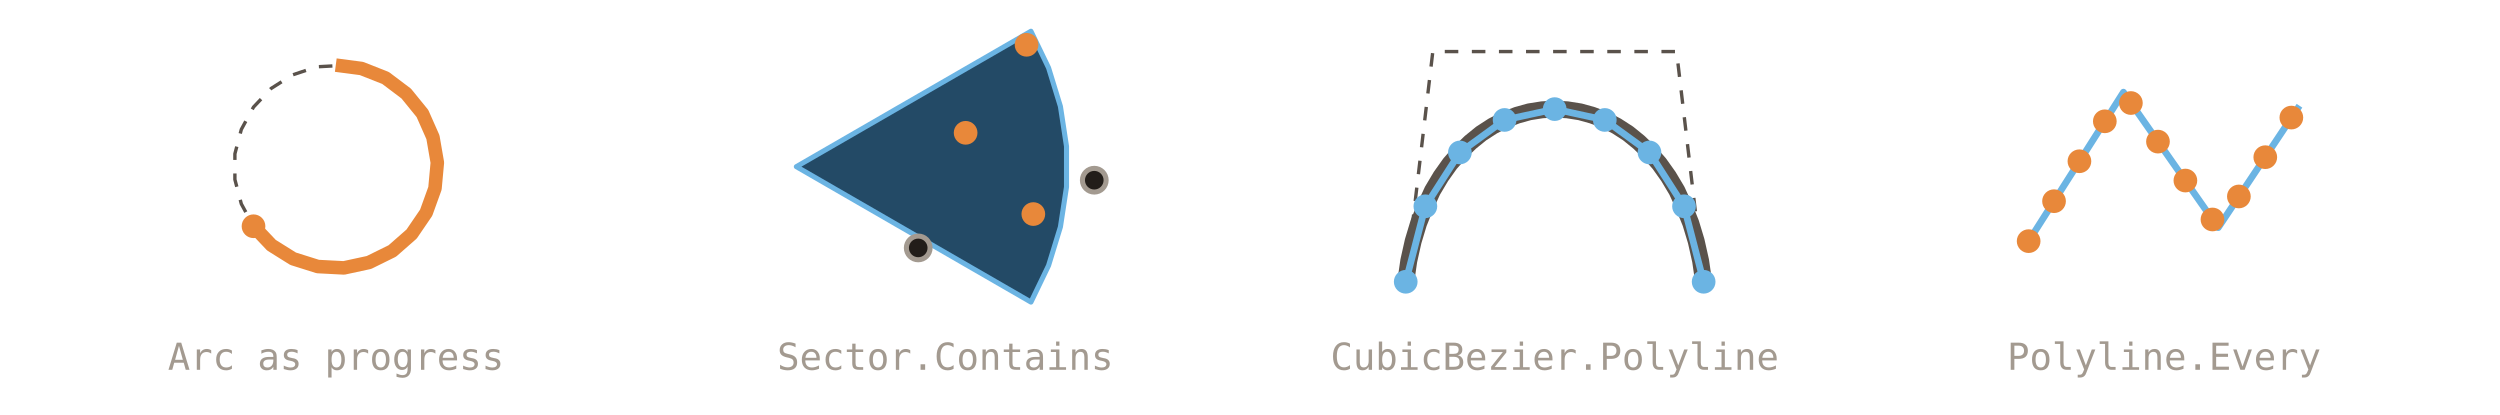
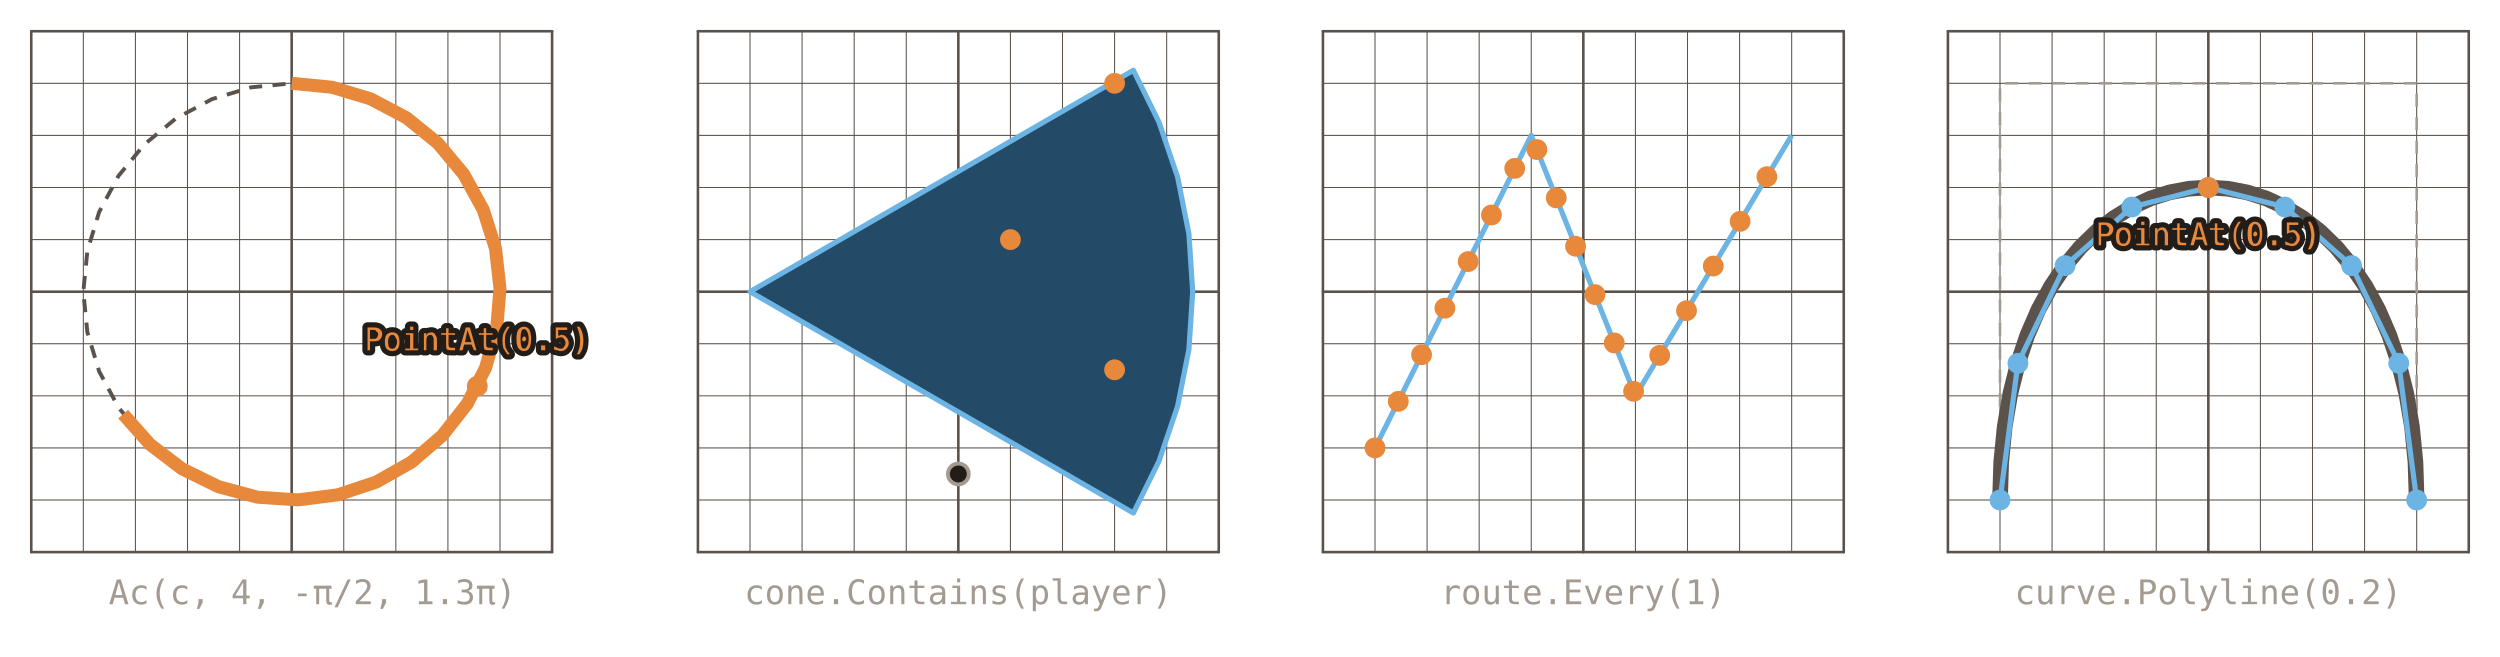
- <svg xmlns="http://www.w3.org/2000/svg" width="960" height="159" viewBox="0 0 960 159" role="img">
-   <g transform="translate(90.2 25.0) scale(1.3) translate(29.8 30.0)">
-     <polygon points="30.0,0.0 29.1,7.5 26.3,14.5 21.9,20.5 16.1,25.3 9.3,28.5 1.9,29.9 -5.6,29.5 -12.8,27.1 -19.1,23.1 -24.3,17.6 -27.9,11.0 -29.8,3.8 -29.8,-3.8 -27.9,-11.0 -24.3,-17.6 -19.1,-23.1 -12.8,-27.1 -5.6,-29.5 1.9,-29.9 9.3,-28.5 16.1,-25.3 21.9,-20.5 26.3,-14.5 29.1,-7.5" fill="none" stroke="#5a524b" stroke-width="1" stroke-dasharray="4 4" stroke-linejoin="round" />
-     <polyline points="0.0,-30.0 7.6,-29.0 14.7,-26.2 20.8,-21.6 25.6,-15.7 28.7,-8.7 30.0,-1.2 29.3,6.4 26.7,13.6 22.4,19.9 16.7,24.9 9.8,28.3 2.4,29.9 -5.3,29.5 -12.6,27.2 -19.0,23.2 -24.3,17.6" fill="none" stroke="#e8883a" stroke-width="4" stroke-linejoin="round" />
-     <circle cx="-24.3" cy="17.6" r="3.5" fill="#e8883a" />
+ <svg xmlns="http://www.w3.org/2000/svg" width="960" height="252" viewBox="0 0 960 252" role="img">
+   <g transform="translate(12.0 12.0) scale(20) translate(-0.000 -0.000)">
+     <line x1="0.000" y1="0.000" x2="0.000" y2="10.000" stroke="#5a524b" stroke-width="0.050" stroke-linecap="round" />
+     <line x1="1.000" y1="0.000" x2="1.000" y2="10.000" stroke="#5a524b" stroke-width="0.020" stroke-linecap="round" />
+     <line x1="2.000" y1="0.000" x2="2.000" y2="10.000" stroke="#5a524b" stroke-width="0.020" stroke-linecap="round" />
+     <line x1="3.000" y1="0.000" x2="3.000" y2="10.000" stroke="#5a524b" stroke-width="0.020" stroke-linecap="round" />
+     <line x1="4.000" y1="0.000" x2="4.000" y2="10.000" stroke="#5a524b" stroke-width="0.020" stroke-linecap="round" />
+     <line x1="5.000" y1="0.000" x2="5.000" y2="10.000" stroke="#5a524b" stroke-width="0.050" stroke-linecap="round" />
+     <line x1="6.000" y1="0.000" x2="6.000" y2="10.000" stroke="#5a524b" stroke-width="0.020" stroke-linecap="round" />
+     <line x1="7.000" y1="0.000" x2="7.000" y2="10.000" stroke="#5a524b" stroke-width="0.020" stroke-linecap="round" />
+     <line x1="8.000" y1="0.000" x2="8.000" y2="10.000" stroke="#5a524b" stroke-width="0.020" stroke-linecap="round" />
+     <line x1="9.000" y1="0.000" x2="9.000" y2="10.000" stroke="#5a524b" stroke-width="0.020" stroke-linecap="round" />
+     <line x1="10.000" y1="0.000" x2="10.000" y2="10.000" stroke="#5a524b" stroke-width="0.050" stroke-linecap="round" />
+     <line x1="0.000" y1="0.000" x2="10.000" y2="0.000" stroke="#5a524b" stroke-width="0.050" stroke-linecap="round" />
+     <line x1="0.000" y1="1.000" x2="10.000" y2="1.000" stroke="#5a524b" stroke-width="0.020" stroke-linecap="round" />
+     <line x1="0.000" y1="2.000" x2="10.000" y2="2.000" stroke="#5a524b" stroke-width="0.020" stroke-linecap="round" />
+     <line x1="0.000" y1="3.000" x2="10.000" y2="3.000" stroke="#5a524b" stroke-width="0.020" stroke-linecap="round" />
+     <line x1="0.000" y1="4.000" x2="10.000" y2="4.000" stroke="#5a524b" stroke-width="0.020" stroke-linecap="round" />
+     <line x1="0.000" y1="5.000" x2="10.000" y2="5.000" stroke="#5a524b" stroke-width="0.050" stroke-linecap="round" />
+     <line x1="0.000" y1="6.000" x2="10.000" y2="6.000" stroke="#5a524b" stroke-width="0.020" stroke-linecap="round" />
+     <line x1="0.000" y1="7.000" x2="10.000" y2="7.000" stroke="#5a524b" stroke-width="0.020" stroke-linecap="round" />
+     <line x1="0.000" y1="8.000" x2="10.000" y2="8.000" stroke="#5a524b" stroke-width="0.020" stroke-linecap="round" />
+     <line x1="0.000" y1="9.000" x2="10.000" y2="9.000" stroke="#5a524b" stroke-width="0.020" stroke-linecap="round" />
+     <line x1="0.000" y1="10.000" x2="10.000" y2="10.000" stroke="#5a524b" stroke-width="0.050" stroke-linecap="round" />
+     <polygon points="9.000,5.000 8.923,5.780 8.696,6.531 8.326,7.222 7.828,7.828 7.222,8.326 6.531,8.696 5.780,8.923 5.000,9.000 4.220,8.923 3.469,8.696 2.778,8.326 2.172,7.828 1.674,7.222 1.304,6.531 1.077,5.780 1.000,5.000 1.077,4.220 1.304,3.469 1.674,2.778 2.172,2.172 2.778,1.674 3.469,1.304 4.220,1.077 5.000,1.000 5.780,1.077 6.531,1.304 7.222,1.674 7.828,2.172 8.326,2.778 8.696,3.469 8.923,4.220" fill="none" stroke="#5a524b" stroke-width="0.075" stroke-dasharray="0.250 0.200" stroke-linejoin="round" />
+     <polyline points="5.000,1.000 5.773,1.075 6.517,1.299 7.204,1.662 7.807,2.150 8.305,2.747 8.678,3.428 8.913,4.168 9.000,4.940 8.936,5.714 8.723,6.461 8.371,7.153 7.891,7.764 7.302,8.271 6.627,8.654 5.890,8.900 5.120,8.998 4.345,8.946 3.595,8.745 2.897,8.403 2.279,7.932 1.764,7.351" fill="none" stroke="#e8883a" stroke-width="0.250" stroke-linejoin="round" />
+     <circle cx="8.564" cy="6.816" r="0.200" fill="#e8883a" />
+     <text x="8.564" y="6.126" font-family="ui-monospace, SFMono-Regular, Menlo, Consolas, monospace" font-size="0.600" text-anchor="middle" fill="#e8883a" stroke="#221d19" stroke-width="0.200" stroke-linejoin="round" paint-order="stroke">PointAt(0.5)</text>
  </g>
-   <text x="129.0" y="142.0" font-family="ui-monospace, SFMono-Regular, Menlo, Consolas, monospace" font-size="14.3" text-anchor="middle" fill="#a39a90">Arc as progress</text>
-   <g transform="translate(305.8 12.0) scale(1.3) translate(40.0 40.0)">
-     <polygon points="-40.0,0.0 29.3,-40.0 34.5,-29.2 38.0,-17.8 39.8,-6.0 39.8,6.0 38.0,17.8 34.5,29.2 29.3,40.0" fill="#234a66" stroke="#6bb4e3" stroke-width="1.5" stroke-linejoin="round" />
-     <circle cx="10.0" cy="-10.0" r="3.5" fill="#e8883a" />
-     <circle cx="30.0" cy="14.0" r="3.5" fill="#e8883a" />
-     <circle cx="-4.0" cy="24.0" r="3.5" fill="#221d19" stroke="#a39a90" stroke-width="1.5" />
-     <circle cx="28.0" cy="-36.0" r="3.5" fill="#e8883a" />
-     <circle cx="48.0" cy="4.0" r="3.5" fill="#221d19" stroke="#a39a90" stroke-width="1.5" />
+   <text x="120.0" y="232.0" font-family="ui-monospace, SFMono-Regular, Menlo, Consolas, monospace" font-size="13" text-anchor="middle" fill="#a39a90">Ac(c, 4, -π/2, 1.3π)</text>
+   <g transform="translate(268.0 12.0) scale(20) translate(-0.000 -0.000)">
+     <line x1="0.000" y1="0.000" x2="0.000" y2="10.000" stroke="#5a524b" stroke-width="0.050" stroke-linecap="round" />
+     <line x1="1.000" y1="0.000" x2="1.000" y2="10.000" stroke="#5a524b" stroke-width="0.020" stroke-linecap="round" />
+     <line x1="2.000" y1="0.000" x2="2.000" y2="10.000" stroke="#5a524b" stroke-width="0.020" stroke-linecap="round" />
+     <line x1="3.000" y1="0.000" x2="3.000" y2="10.000" stroke="#5a524b" stroke-width="0.020" stroke-linecap="round" />
+     <line x1="4.000" y1="0.000" x2="4.000" y2="10.000" stroke="#5a524b" stroke-width="0.020" stroke-linecap="round" />
+     <line x1="5.000" y1="0.000" x2="5.000" y2="10.000" stroke="#5a524b" stroke-width="0.050" stroke-linecap="round" />
+     <line x1="6.000" y1="0.000" x2="6.000" y2="10.000" stroke="#5a524b" stroke-width="0.020" stroke-linecap="round" />
+     <line x1="7.000" y1="0.000" x2="7.000" y2="10.000" stroke="#5a524b" stroke-width="0.020" stroke-linecap="round" />
+     <line x1="8.000" y1="0.000" x2="8.000" y2="10.000" stroke="#5a524b" stroke-width="0.020" stroke-linecap="round" />
+     <line x1="9.000" y1="0.000" x2="9.000" y2="10.000" stroke="#5a524b" stroke-width="0.020" stroke-linecap="round" />
+     <line x1="10.000" y1="0.000" x2="10.000" y2="10.000" stroke="#5a524b" stroke-width="0.050" stroke-linecap="round" />
+     <line x1="0.000" y1="0.000" x2="10.000" y2="0.000" stroke="#5a524b" stroke-width="0.050" stroke-linecap="round" />
+     <line x1="0.000" y1="1.000" x2="10.000" y2="1.000" stroke="#5a524b" stroke-width="0.020" stroke-linecap="round" />
+     <line x1="0.000" y1="2.000" x2="10.000" y2="2.000" stroke="#5a524b" stroke-width="0.020" stroke-linecap="round" />
+     <line x1="0.000" y1="3.000" x2="10.000" y2="3.000" stroke="#5a524b" stroke-width="0.020" stroke-linecap="round" />
+     <line x1="0.000" y1="4.000" x2="10.000" y2="4.000" stroke="#5a524b" stroke-width="0.020" stroke-linecap="round" />
+     <line x1="0.000" y1="5.000" x2="10.000" y2="5.000" stroke="#5a524b" stroke-width="0.050" stroke-linecap="round" />
+     <line x1="0.000" y1="6.000" x2="10.000" y2="6.000" stroke="#5a524b" stroke-width="0.020" stroke-linecap="round" />
+     <line x1="0.000" y1="7.000" x2="10.000" y2="7.000" stroke="#5a524b" stroke-width="0.020" stroke-linecap="round" />
+     <line x1="0.000" y1="8.000" x2="10.000" y2="8.000" stroke="#5a524b" stroke-width="0.020" stroke-linecap="round" />
+     <line x1="0.000" y1="9.000" x2="10.000" y2="9.000" stroke="#5a524b" stroke-width="0.020" stroke-linecap="round" />
+     <line x1="0.000" y1="10.000" x2="10.000" y2="10.000" stroke="#5a524b" stroke-width="0.050" stroke-linecap="round" />
+     <polygon points="1.000,5.000 8.361,0.750 8.853,1.747 9.210,2.800 9.427,3.891 9.500,5.000 9.427,6.109 9.210,7.200 8.853,8.253 8.361,9.250" fill="#234a66" stroke="#6bb4e3" stroke-width="0.100" stroke-linejoin="round" />
+     <circle cx="6.000" cy="4.000" r="0.200" fill="#e8883a" />
+     <circle cx="8.000" cy="6.500" r="0.200" fill="#e8883a" />
+     <circle cx="5.000" cy="8.500" r="0.200" fill="#221d19" stroke="#a39a90" stroke-width="0.075" />
+     <circle cx="8.000" cy="1.000" r="0.200" fill="#e8883a" />
  </g>
-   <text x="363.0" y="142.0" font-family="ui-monospace, SFMono-Regular, Menlo, Consolas, monospace" font-size="14.3" text-anchor="middle" fill="#a39a90">Sector.Contains</text>
-   <g transform="translate(539.8 19.8) scale(1.3) translate(44.0 44.0)">
-     <polyline points="-44.0,24.0 -36.0,-44.0 36.0,-44.0 44.0,24.0" fill="none" stroke="#5a524b" stroke-width="1" stroke-dasharray="4 4" stroke-linejoin="round" />
-     <polyline points="-44.0,24.0 -43.1,17.8 -41.8,12.0 -40.2,6.7 -38.2,1.7 -36.1,-2.9 -33.6,-7.1 -30.9,-10.9 -28.0,-14.2 -24.9,-17.2 -21.7,-19.8 -18.3,-22.0 -14.8,-23.8 -11.1,-25.2 -7.5,-26.2 -3.7,-26.8 0.0,-27.0 3.7,-26.8 7.5,-26.2 11.1,-25.2 14.8,-23.8 18.3,-22.0 21.7,-19.8 24.9,-17.2 28.0,-14.2 30.9,-10.9 33.6,-7.1 36.1,-2.9 38.2,1.7 40.2,6.7 41.8,12.0 43.1,17.8 44.0,24.0" fill="none" stroke="#5a524b" stroke-width="5" stroke-linejoin="round" />
-     <polyline points="-44.0,24.0 -38.2,1.7 -28.0,-14.2 -14.8,-23.8 0.0,-27.0 14.8,-23.8 28.0,-14.2 38.2,1.7 44.0,24.0" fill="none" stroke="#6bb4e3" stroke-width="2" stroke-linejoin="round" />
-     <circle cx="-44.0" cy="24.0" r="3.5" fill="#6bb4e3" />
-     <circle cx="-38.2" cy="1.7" r="3.5" fill="#6bb4e3" />
-     <circle cx="-28.0" cy="-14.2" r="3.5" fill="#6bb4e3" />
-     <circle cx="-14.8" cy="-23.8" r="3.5" fill="#6bb4e3" />
-     <circle cx="0.0" cy="-27.0" r="3.5" fill="#6bb4e3" />
-     <circle cx="14.8" cy="-23.8" r="3.5" fill="#6bb4e3" />
-     <circle cx="28.0" cy="-14.2" r="3.5" fill="#6bb4e3" />
-     <circle cx="38.2" cy="1.7" r="3.5" fill="#6bb4e3" />
-     <circle cx="44.0" cy="24.0" r="3.5" fill="#6bb4e3" />
+   <text x="368.0" y="232.0" font-family="ui-monospace, SFMono-Regular, Menlo, Consolas, monospace" font-size="13" text-anchor="middle" fill="#a39a90">cone.Contains(player)</text>
+   <g transform="translate(508.0 12.0) scale(20) translate(-0.000 -0.000)">
+     <line x1="0.000" y1="0.000" x2="0.000" y2="10.000" stroke="#5a524b" stroke-width="0.050" stroke-linecap="round" />
+     <line x1="1.000" y1="0.000" x2="1.000" y2="10.000" stroke="#5a524b" stroke-width="0.020" stroke-linecap="round" />
+     <line x1="2.000" y1="0.000" x2="2.000" y2="10.000" stroke="#5a524b" stroke-width="0.020" stroke-linecap="round" />
+     <line x1="3.000" y1="0.000" x2="3.000" y2="10.000" stroke="#5a524b" stroke-width="0.020" stroke-linecap="round" />
+     <line x1="4.000" y1="0.000" x2="4.000" y2="10.000" stroke="#5a524b" stroke-width="0.020" stroke-linecap="round" />
+     <line x1="5.000" y1="0.000" x2="5.000" y2="10.000" stroke="#5a524b" stroke-width="0.050" stroke-linecap="round" />
+     <line x1="6.000" y1="0.000" x2="6.000" y2="10.000" stroke="#5a524b" stroke-width="0.020" stroke-linecap="round" />
+     <line x1="7.000" y1="0.000" x2="7.000" y2="10.000" stroke="#5a524b" stroke-width="0.020" stroke-linecap="round" />
+     <line x1="8.000" y1="0.000" x2="8.000" y2="10.000" stroke="#5a524b" stroke-width="0.020" stroke-linecap="round" />
+     <line x1="9.000" y1="0.000" x2="9.000" y2="10.000" stroke="#5a524b" stroke-width="0.020" stroke-linecap="round" />
+     <line x1="10.000" y1="0.000" x2="10.000" y2="10.000" stroke="#5a524b" stroke-width="0.050" stroke-linecap="round" />
+     <line x1="0.000" y1="0.000" x2="10.000" y2="0.000" stroke="#5a524b" stroke-width="0.050" stroke-linecap="round" />
+     <line x1="0.000" y1="1.000" x2="10.000" y2="1.000" stroke="#5a524b" stroke-width="0.020" stroke-linecap="round" />
+     <line x1="0.000" y1="2.000" x2="10.000" y2="2.000" stroke="#5a524b" stroke-width="0.020" stroke-linecap="round" />
+     <line x1="0.000" y1="3.000" x2="10.000" y2="3.000" stroke="#5a524b" stroke-width="0.020" stroke-linecap="round" />
+     <line x1="0.000" y1="4.000" x2="10.000" y2="4.000" stroke="#5a524b" stroke-width="0.020" stroke-linecap="round" />
+     <line x1="0.000" y1="5.000" x2="10.000" y2="5.000" stroke="#5a524b" stroke-width="0.050" stroke-linecap="round" />
+     <line x1="0.000" y1="6.000" x2="10.000" y2="6.000" stroke="#5a524b" stroke-width="0.020" stroke-linecap="round" />
+     <line x1="0.000" y1="7.000" x2="10.000" y2="7.000" stroke="#5a524b" stroke-width="0.020" stroke-linecap="round" />
+     <line x1="0.000" y1="8.000" x2="10.000" y2="8.000" stroke="#5a524b" stroke-width="0.020" stroke-linecap="round" />
+     <line x1="0.000" y1="9.000" x2="10.000" y2="9.000" stroke="#5a524b" stroke-width="0.020" stroke-linecap="round" />
+     <line x1="0.000" y1="10.000" x2="10.000" y2="10.000" stroke="#5a524b" stroke-width="0.050" stroke-linecap="round" />
+     <polyline points="1.000,8.000 4.000,2.000 6.000,7.000 9.000,2.000" fill="none" stroke="#6bb4e3" stroke-width="0.100" stroke-linejoin="round" />
+     <circle cx="1.000" cy="8.000" r="0.200" fill="#e8883a" />
+     <circle cx="1.447" cy="7.106" r="0.200" fill="#e8883a" />
+     <circle cx="1.894" cy="6.211" r="0.200" fill="#e8883a" />
+     <circle cx="2.342" cy="5.317" r="0.200" fill="#e8883a" />
+     <circle cx="2.789" cy="4.422" r="0.200" fill="#e8883a" />
+     <circle cx="3.236" cy="3.528" r="0.200" fill="#e8883a" />
+     <circle cx="3.683" cy="2.633" r="0.200" fill="#e8883a" />
+     <circle cx="4.108" cy="2.271" r="0.200" fill="#e8883a" />
+     <circle cx="4.480" cy="3.199" r="0.200" fill="#e8883a" />
+     <circle cx="4.851" cy="4.128" r="0.200" fill="#e8883a" />
+     <circle cx="5.223" cy="5.056" r="0.200" fill="#e8883a" />
+     <circle cx="5.594" cy="5.985" r="0.200" fill="#e8883a" />
+     <circle cx="5.965" cy="6.913" r="0.200" fill="#e8883a" />
+     <circle cx="6.466" cy="6.223" r="0.200" fill="#e8883a" />
+     <circle cx="6.981" cy="5.365" r="0.200" fill="#e8883a" />
+     <circle cx="7.495" cy="4.508" r="0.200" fill="#e8883a" />
+     <circle cx="8.010" cy="3.650" r="0.200" fill="#e8883a" />
+     <circle cx="8.524" cy="2.793" r="0.200" fill="#e8883a" />
  </g>
-   <text x="597.0" y="142.0" font-family="ui-monospace, SFMono-Regular, Menlo, Consolas, monospace" font-size="14.3" text-anchor="middle" fill="#a39a90">CubicBezier.Polyline</text>
-   <g transform="translate(779.0 35.4) scale(1.3) translate(40.0 24.0)">
-     <polyline points="-40.0,20.0 -12.0,-24.0 16.0,16.0 40.0,-20.0" fill="none" stroke="#6bb4e3" stroke-width="2" stroke-linejoin="round" />
-     <circle cx="-40.0" cy="20.0" r="3.5" fill="#e8883a" />
-     <circle cx="-32.5" cy="8.2" r="3.5" fill="#e8883a" />
-     <circle cx="-25.0" cy="-3.6" r="3.5" fill="#e8883a" />
-     <circle cx="-17.5" cy="-15.4" r="3.5" fill="#e8883a" />
-     <circle cx="-9.8" cy="-20.8" r="3.5" fill="#e8883a" />
-     <circle cx="-1.8" cy="-9.4" r="3.5" fill="#e8883a" />
-     <circle cx="6.3" cy="2.1" r="3.5" fill="#e8883a" />
-     <circle cx="14.3" cy="13.6" r="3.5" fill="#e8883a" />
-     <circle cx="22.1" cy="6.8" r="3.5" fill="#e8883a" />
-     <circle cx="29.9" cy="-4.8" r="3.5" fill="#e8883a" />
-     <circle cx="37.6" cy="-16.5" r="3.5" fill="#e8883a" />
+   <text x="608.0" y="232.0" font-family="ui-monospace, SFMono-Regular, Menlo, Consolas, monospace" font-size="13" text-anchor="middle" fill="#a39a90">route.Every(1)</text>
+   <g transform="translate(748.0 12.0) scale(20) translate(-0.000 -0.000)">
+     <line x1="0.000" y1="0.000" x2="0.000" y2="10.000" stroke="#5a524b" stroke-width="0.050" stroke-linecap="round" />
+     <line x1="1.000" y1="0.000" x2="1.000" y2="10.000" stroke="#5a524b" stroke-width="0.020" stroke-linecap="round" />
+     <line x1="2.000" y1="0.000" x2="2.000" y2="10.000" stroke="#5a524b" stroke-width="0.020" stroke-linecap="round" />
+     <line x1="3.000" y1="0.000" x2="3.000" y2="10.000" stroke="#5a524b" stroke-width="0.020" stroke-linecap="round" />
+     <line x1="4.000" y1="0.000" x2="4.000" y2="10.000" stroke="#5a524b" stroke-width="0.020" stroke-linecap="round" />
+     <line x1="5.000" y1="0.000" x2="5.000" y2="10.000" stroke="#5a524b" stroke-width="0.050" stroke-linecap="round" />
+     <line x1="6.000" y1="0.000" x2="6.000" y2="10.000" stroke="#5a524b" stroke-width="0.020" stroke-linecap="round" />
+     <line x1="7.000" y1="0.000" x2="7.000" y2="10.000" stroke="#5a524b" stroke-width="0.020" stroke-linecap="round" />
+     <line x1="8.000" y1="0.000" x2="8.000" y2="10.000" stroke="#5a524b" stroke-width="0.020" stroke-linecap="round" />
+     <line x1="9.000" y1="0.000" x2="9.000" y2="10.000" stroke="#5a524b" stroke-width="0.020" stroke-linecap="round" />
+     <line x1="10.000" y1="0.000" x2="10.000" y2="10.000" stroke="#5a524b" stroke-width="0.050" stroke-linecap="round" />
+     <line x1="0.000" y1="0.000" x2="10.000" y2="0.000" stroke="#5a524b" stroke-width="0.050" stroke-linecap="round" />
+     <line x1="0.000" y1="1.000" x2="10.000" y2="1.000" stroke="#5a524b" stroke-width="0.020" stroke-linecap="round" />
+     <line x1="0.000" y1="2.000" x2="10.000" y2="2.000" stroke="#5a524b" stroke-width="0.020" stroke-linecap="round" />
+     <line x1="0.000" y1="3.000" x2="10.000" y2="3.000" stroke="#5a524b" stroke-width="0.020" stroke-linecap="round" />
+     <line x1="0.000" y1="4.000" x2="10.000" y2="4.000" stroke="#5a524b" stroke-width="0.020" stroke-linecap="round" />
+     <line x1="0.000" y1="5.000" x2="10.000" y2="5.000" stroke="#5a524b" stroke-width="0.050" stroke-linecap="round" />
+     <line x1="0.000" y1="6.000" x2="10.000" y2="6.000" stroke="#5a524b" stroke-width="0.020" stroke-linecap="round" />
+     <line x1="0.000" y1="7.000" x2="10.000" y2="7.000" stroke="#5a524b" stroke-width="0.020" stroke-linecap="round" />
+     <line x1="0.000" y1="8.000" x2="10.000" y2="8.000" stroke="#5a524b" stroke-width="0.020" stroke-linecap="round" />
+     <line x1="0.000" y1="9.000" x2="10.000" y2="9.000" stroke="#5a524b" stroke-width="0.020" stroke-linecap="round" />
+     <line x1="0.000" y1="10.000" x2="10.000" y2="10.000" stroke="#5a524b" stroke-width="0.050" stroke-linecap="round" />
+     <polyline points="1.000,9.000 1.000,1.000 9.000,1.000 9.000,9.000" fill="none" stroke="#a39a90" stroke-width="0.050" stroke-dasharray="0.250 0.200" stroke-linejoin="round" />
+     <polyline points="1.000,9.000 1.023,8.273 1.090,7.594 1.198,6.961 1.344,6.375 1.525,5.836 1.738,5.344 1.981,4.898 2.250,4.500 2.542,4.148 2.855,3.844 3.186,3.586 3.531,3.375 3.888,3.211 4.254,3.094 4.625,3.023 5.000,3.000 5.375,3.023 5.746,3.094 6.112,3.211 6.469,3.375 6.814,3.586 7.145,3.844 7.458,4.148 7.750,4.500 8.019,4.898 8.262,5.344 8.475,5.836 8.656,6.375 8.802,6.961 8.910,7.594 8.977,8.273 9.000,9.000" fill="none" stroke="#5a524b" stroke-width="0.300" stroke-linejoin="round" />
+     <polyline points="1.000,9.000 1.344,6.375 2.250,4.500 3.531,3.375 5.000,3.000 6.469,3.375 7.750,4.500 8.656,6.375 9.000,9.000" fill="none" stroke="#6bb4e3" stroke-width="0.100" stroke-linejoin="round" />
+     <circle cx="1.000" cy="9.000" r="0.200" fill="#6bb4e3" />
+     <circle cx="1.344" cy="6.375" r="0.200" fill="#6bb4e3" />
+     <circle cx="2.250" cy="4.500" r="0.200" fill="#6bb4e3" />
+     <circle cx="3.531" cy="3.375" r="0.200" fill="#6bb4e3" />
+     <circle cx="5.000" cy="3.000" r="0.200" fill="#6bb4e3" />
+     <circle cx="6.469" cy="3.375" r="0.200" fill="#6bb4e3" />
+     <circle cx="7.750" cy="4.500" r="0.200" fill="#6bb4e3" />
+     <circle cx="8.656" cy="6.375" r="0.200" fill="#6bb4e3" />
+     <circle cx="9.000" cy="9.000" r="0.200" fill="#6bb4e3" />
+     <circle cx="5.000" cy="3.000" r="0.200" fill="#e8883a" />
+     <text x="5.000" y="4.110" font-family="ui-monospace, SFMono-Regular, Menlo, Consolas, monospace" font-size="0.600" text-anchor="middle" fill="#e8883a" stroke="#221d19" stroke-width="0.200" stroke-linejoin="round" paint-order="stroke">PointAt(0.5)</text>
  </g>
-   <text x="831.0" y="142.0" font-family="ui-monospace, SFMono-Regular, Menlo, Consolas, monospace" font-size="14.3" text-anchor="middle" fill="#a39a90">Polyline.Every</text>
+   <text x="848.0" y="232.0" font-family="ui-monospace, SFMono-Regular, Menlo, Consolas, monospace" font-size="13" text-anchor="middle" fill="#a39a90">curve.Polyline(0.2)</text>
</svg>
